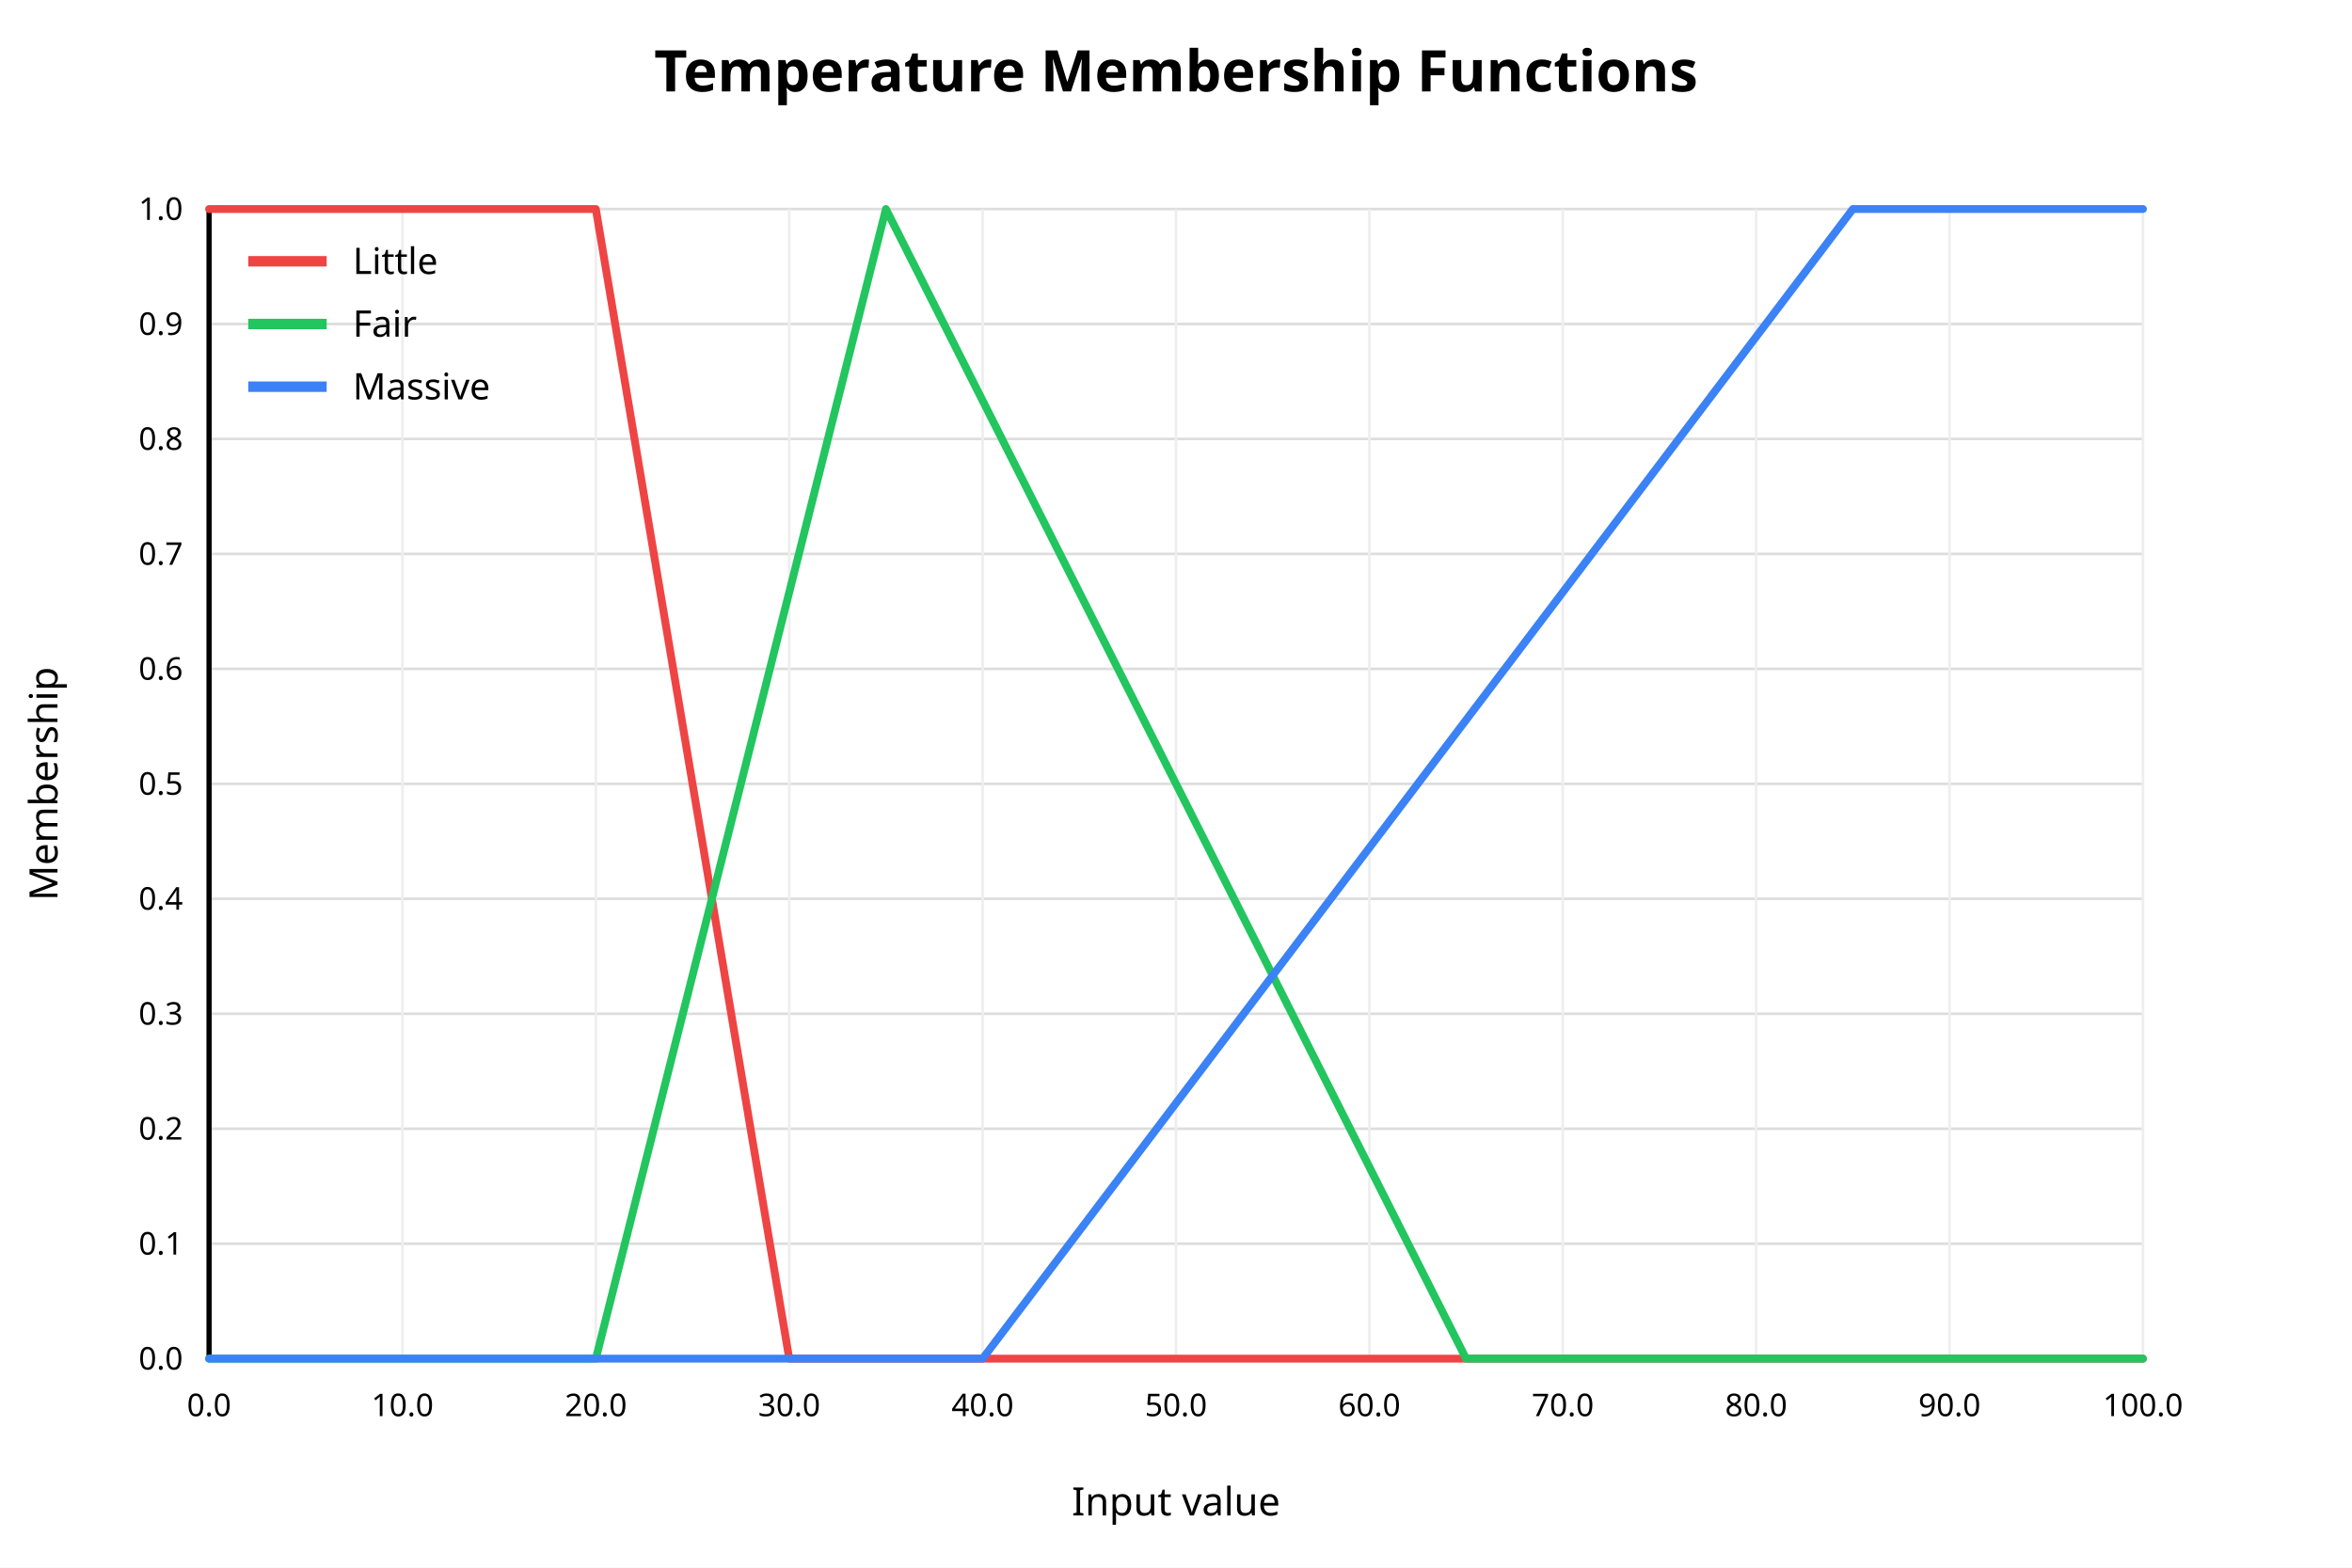
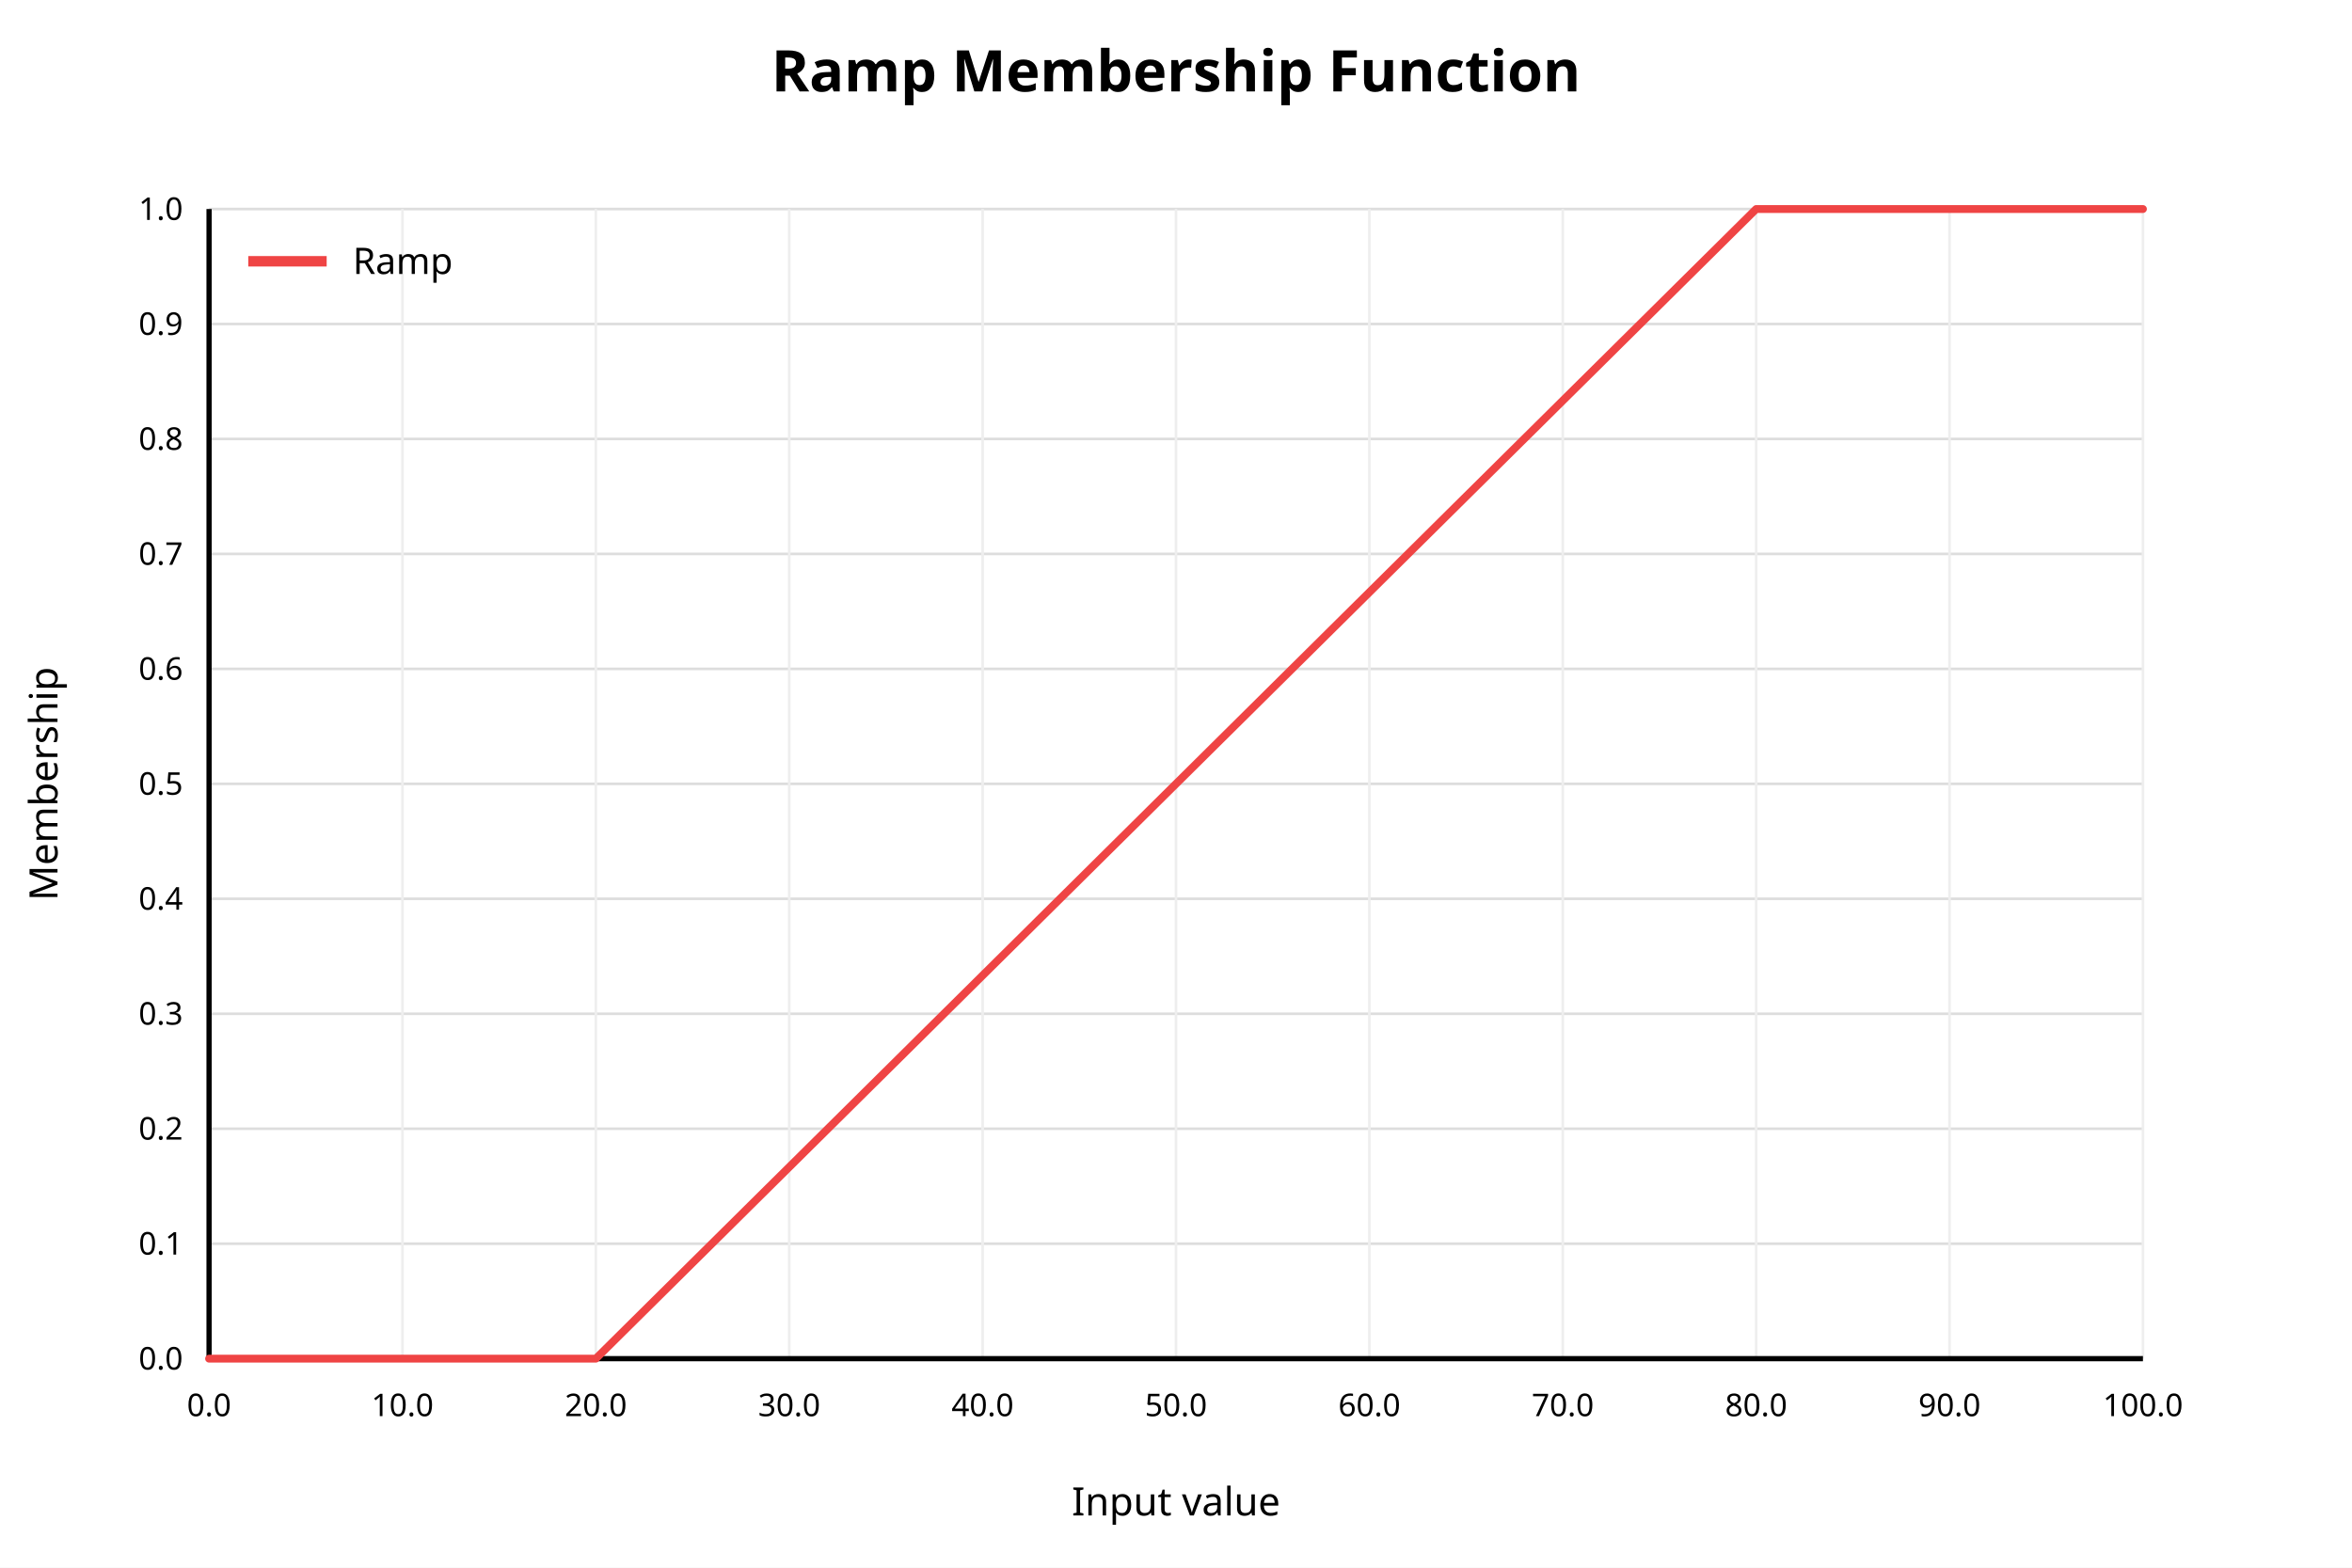
<svg xmlns="http://www.w3.org/2000/svg" width="900" height="600" viewBox="0 0 900 600">
  <rect x="0" y="0" width="900" height="600" fill="white" />
-   <text x="450" y="35" text-anchor="middle" font-family="sans-serif" font-size="22" font-weight="bold" fill="black">Temperature Membership Functions</text>
+   <text x="450" y="35" text-anchor="middle" font-family="sans-serif" font-size="22" font-weight="bold" fill="black">Ramp Membership Function</text>
  <line x1="80" y1="520.00" x2="820" y2="520.00" stroke="#dddddd" stroke-width="1" />
  <text x="70" y="520.00" text-anchor="end" dominant-baseline="middle" font-family="sans-serif" font-size="12" fill="black">0.0</text>
  <line x1="80" y1="476.00" x2="820" y2="476.00" stroke="#dddddd" stroke-width="1" />
  <text x="70" y="476.00" text-anchor="end" dominant-baseline="middle" font-family="sans-serif" font-size="12" fill="black">0.1</text>
  <line x1="80" y1="432.00" x2="820" y2="432.00" stroke="#dddddd" stroke-width="1" />
  <text x="70" y="432.00" text-anchor="end" dominant-baseline="middle" font-family="sans-serif" font-size="12" fill="black">0.2</text>
  <line x1="80" y1="388.00" x2="820" y2="388.00" stroke="#dddddd" stroke-width="1" />
  <text x="70" y="388.00" text-anchor="end" dominant-baseline="middle" font-family="sans-serif" font-size="12" fill="black">0.3</text>
  <line x1="80" y1="344.00" x2="820" y2="344.00" stroke="#dddddd" stroke-width="1" />
  <text x="70" y="344.00" text-anchor="end" dominant-baseline="middle" font-family="sans-serif" font-size="12" fill="black">0.4</text>
  <line x1="80" y1="300.00" x2="820" y2="300.00" stroke="#dddddd" stroke-width="1" />
  <text x="70" y="300.00" text-anchor="end" dominant-baseline="middle" font-family="sans-serif" font-size="12" fill="black">0.5</text>
  <line x1="80" y1="256.00" x2="820" y2="256.00" stroke="#dddddd" stroke-width="1" />
  <text x="70" y="256.00" text-anchor="end" dominant-baseline="middle" font-family="sans-serif" font-size="12" fill="black">0.6</text>
  <line x1="80" y1="212.00" x2="820" y2="212.00" stroke="#dddddd" stroke-width="1" />
  <text x="70" y="212.00" text-anchor="end" dominant-baseline="middle" font-family="sans-serif" font-size="12" fill="black">0.7</text>
  <line x1="80" y1="168.00" x2="820" y2="168.00" stroke="#dddddd" stroke-width="1" />
  <text x="70" y="168.00" text-anchor="end" dominant-baseline="middle" font-family="sans-serif" font-size="12" fill="black">0.8</text>
  <line x1="80" y1="124.00" x2="820" y2="124.00" stroke="#dddddd" stroke-width="1" />
  <text x="70" y="124.00" text-anchor="end" dominant-baseline="middle" font-family="sans-serif" font-size="12" fill="black">0.9</text>
  <line x1="80" y1="80.00" x2="820" y2="80.00" stroke="#dddddd" stroke-width="1" />
  <text x="70" y="80.00" text-anchor="end" dominant-baseline="middle" font-family="sans-serif" font-size="12" fill="black">1.0</text>
  <line x1="80.00" y1="80" x2="80.00" y2="520" stroke="#eeeeee" stroke-width="1" />
  <text x="80.00" y="542" text-anchor="middle" font-family="sans-serif" font-size="12" fill="black">0.0</text>
  <line x1="154.00" y1="80" x2="154.00" y2="520" stroke="#eeeeee" stroke-width="1" />
  <text x="154.00" y="542" text-anchor="middle" font-family="sans-serif" font-size="12" fill="black">10.0</text>
  <line x1="228.00" y1="80" x2="228.00" y2="520" stroke="#eeeeee" stroke-width="1" />
  <text x="228.00" y="542" text-anchor="middle" font-family="sans-serif" font-size="12" fill="black">20.0</text>
  <line x1="302.00" y1="80" x2="302.00" y2="520" stroke="#eeeeee" stroke-width="1" />
  <text x="302.00" y="542" text-anchor="middle" font-family="sans-serif" font-size="12" fill="black">30.0</text>
  <line x1="376.00" y1="80" x2="376.00" y2="520" stroke="#eeeeee" stroke-width="1" />
  <text x="376.00" y="542" text-anchor="middle" font-family="sans-serif" font-size="12" fill="black">40.0</text>
  <line x1="450.00" y1="80" x2="450.00" y2="520" stroke="#eeeeee" stroke-width="1" />
  <text x="450.00" y="542" text-anchor="middle" font-family="sans-serif" font-size="12" fill="black">50.0</text>
  <line x1="524.00" y1="80" x2="524.00" y2="520" stroke="#eeeeee" stroke-width="1" />
  <text x="524.00" y="542" text-anchor="middle" font-family="sans-serif" font-size="12" fill="black">60.0</text>
  <line x1="598.00" y1="80" x2="598.00" y2="520" stroke="#eeeeee" stroke-width="1" />
  <text x="598.00" y="542" text-anchor="middle" font-family="sans-serif" font-size="12" fill="black">70.0</text>
  <line x1="672.00" y1="80" x2="672.00" y2="520" stroke="#eeeeee" stroke-width="1" />
  <text x="672.00" y="542" text-anchor="middle" font-family="sans-serif" font-size="12" fill="black">80.0</text>
  <line x1="746.00" y1="80" x2="746.00" y2="520" stroke="#eeeeee" stroke-width="1" />
  <text x="746.00" y="542" text-anchor="middle" font-family="sans-serif" font-size="12" fill="black">90.0</text>
  <line x1="820.00" y1="80" x2="820.00" y2="520" stroke="#eeeeee" stroke-width="1" />
  <text x="820.00" y="542" text-anchor="middle" font-family="sans-serif" font-size="12" fill="black">100.0</text>
  <line x1="80" y1="520" x2="820" y2="520" stroke="black" stroke-width="2" />
  <line x1="80" y1="80" x2="80" y2="520" stroke="black" stroke-width="2" />
  <text x="450" y="580" text-anchor="middle" font-family="sans-serif" font-size="15" fill="black">Input value</text>
  <text x="22" y="300" text-anchor="middle" font-family="sans-serif" font-size="15" fill="black" transform="rotate(-90 22 300)">Membership</text>
-   <polyline fill="none" stroke="#ef4444" stroke-width="3" stroke-linejoin="round" stroke-linecap="round" points="80.00,80.00 87.40,80.00 94.80,80.00 102.20,80.00 109.60,80.00 117.00,80.00 124.40,80.00 131.80,80.00 139.20,80.00 146.60,80.00 154.00,80.00 161.40,80.00 168.80,80.00 176.20,80.00 183.60,80.00 191.00,80.00 198.40,80.00 205.80,80.00 213.20,80.00 220.60,80.00 228.00,80.00 235.40,124.00 242.80,168.00 250.20,212.00 257.60,256.00 265.00,300.00 272.40,344.00 279.80,388.00 287.20,432.00 294.60,476.00 302.00,520.00 309.40,520.00 316.80,520.00 324.20,520.00 331.60,520.00 339.00,520.00 346.40,520.00 353.80,520.00 361.20,520.00 368.60,520.00 376.00,520.00 383.40,520.00 390.80,520.00 398.20,520.00 405.60,520.00 413.00,520.00 420.40,520.00 427.80,520.00 435.20,520.00 442.60,520.00 450.00,520.00 457.40,520.00 464.80,520.00 472.20,520.00 479.60,520.00 487.00,520.00 494.40,520.00 501.80,520.00 509.20,520.00 516.60,520.00 524.00,520.00 531.40,520.00 538.80,520.00 546.20,520.00 553.60,520.00 561.00,520.00 568.40,520.00 575.80,520.00 583.20,520.00 590.60,520.00 598.00,520.00 605.40,520.00 612.80,520.00 620.20,520.00 627.60,520.00 635.00,520.00 642.40,520.00 649.80,520.00 657.20,520.00 664.60,520.00 672.00,520.00 679.40,520.00 686.80,520.00 694.20,520.00 701.60,520.00 709.00,520.00 716.40,520.00 723.80,520.00 731.20,520.00 738.60,520.00 746.00,520.00 753.40,520.00 760.80,520.00 768.20,520.00 775.60,520.00 783.00,520.00 790.40,520.00 797.80,520.00 805.20,520.00 812.60,520.00 820.00,520.00" />
+   <polyline fill="none" stroke="#ef4444" stroke-width="3" stroke-linejoin="round" stroke-linecap="round" points="80.00,520.00 87.40,520.00 94.80,520.00 102.20,520.00 109.60,520.00 117.00,520.00 124.40,520.00 131.80,520.00 139.20,520.00 146.60,520.00 154.00,520.00 161.40,520.00 168.80,520.00 176.20,520.00 183.60,520.00 191.00,520.00 198.40,520.00 205.80,520.00 213.20,520.00 220.60,520.00 228.00,520.00 235.40,512.67 242.80,505.33 250.20,498.00 257.60,490.67 265.00,483.33 272.40,476.00 279.80,468.67 287.20,461.33 294.60,454.00 302.00,446.67 309.40,439.33 316.80,432.00 324.20,424.67 331.60,417.33 339.00,410.00 346.40,402.67 353.80,395.33 361.20,388.00 368.60,380.67 376.00,373.33 383.40,366.00 390.80,358.67 398.20,351.33 405.60,344.00 413.00,336.67 420.40,329.33 427.80,322.00 435.20,314.67 442.60,307.33 450.00,300.00 457.40,292.67 464.80,285.33 472.20,278.00 479.60,270.67 487.00,263.33 494.40,256.00 501.80,248.67 509.20,241.33 516.60,234.00 524.00,226.67 531.40,219.33 538.80,212.00 546.20,204.67 553.60,197.33 561.00,190.00 568.40,182.67 575.80,175.33 583.20,168.00 590.60,160.67 598.00,153.33 605.40,146.00 612.80,138.67 620.20,131.33 627.60,124.00 635.00,116.67 642.40,109.33 649.80,102.00 657.20,94.67 664.60,87.33 672.00,80.00 679.40,80.00 686.80,80.00 694.20,80.00 701.60,80.00 709.00,80.00 716.40,80.00 723.80,80.00 731.20,80.00 738.60,80.00 746.00,80.00 753.40,80.00 760.80,80.00 768.20,80.00 775.60,80.00 783.00,80.00 790.40,80.00 797.80,80.00 805.20,80.00 812.60,80.00 820.00,80.00" />
  <line x1="95" y1="100" x2="125" y2="100" stroke="#ef4444" stroke-width="4" />
-   <text x="135" y="100" dominant-baseline="middle" font-family="sans-serif" font-size="14" fill="black">Little</text>
-   <polyline fill="none" stroke="#22c55e" stroke-width="3" stroke-linejoin="round" stroke-linecap="round" points="80.00,520.00 87.40,520.00 94.80,520.00 102.20,520.00 109.60,520.00 117.00,520.00 124.40,520.00 131.80,520.00 139.20,520.00 146.60,520.00 154.00,520.00 161.40,520.00 168.80,520.00 176.20,520.00 183.60,520.00 191.00,520.00 198.40,520.00 205.80,520.00 213.20,520.00 220.60,520.00 228.00,520.00 235.40,490.67 242.80,461.33 250.20,432.00 257.60,402.67 265.00,373.33 272.40,344.00 279.80,314.67 287.20,285.33 294.60,256.00 302.00,226.67 309.40,197.33 316.80,168.00 324.20,138.67 331.60,109.33 339.00,80.00 346.40,94.67 353.80,109.33 361.20,124.00 368.60,138.67 376.00,153.33 383.40,168.00 390.80,182.67 398.20,197.33 405.60,212.00 413.00,226.67 420.40,241.33 427.80,256.00 435.20,270.67 442.60,285.33 450.00,300.00 457.40,314.67 464.80,329.33 472.20,344.00 479.60,358.67 487.00,373.33 494.40,388.00 501.80,402.67 509.20,417.33 516.60,432.00 524.00,446.67 531.40,461.33 538.80,476.00 546.20,490.67 553.60,505.33 561.00,520.00 568.40,520.00 575.80,520.00 583.20,520.00 590.60,520.00 598.00,520.00 605.40,520.00 612.80,520.00 620.20,520.00 627.60,520.00 635.00,520.00 642.40,520.00 649.80,520.00 657.20,520.00 664.60,520.00 672.00,520.00 679.40,520.00 686.80,520.00 694.20,520.00 701.60,520.00 709.00,520.00 716.40,520.00 723.80,520.00 731.20,520.00 738.60,520.00 746.00,520.00 753.40,520.00 760.80,520.00 768.20,520.00 775.60,520.00 783.00,520.00 790.40,520.00 797.80,520.00 805.20,520.00 812.60,520.00 820.00,520.00" />
-   <line x1="95" y1="124" x2="125" y2="124" stroke="#22c55e" stroke-width="4" />
-   <text x="135" y="124" dominant-baseline="middle" font-family="sans-serif" font-size="14" fill="black">Fair</text>
-   <polyline fill="none" stroke="#3b82f6" stroke-width="3" stroke-linejoin="round" stroke-linecap="round" points="80.00,520.00 87.40,520.00 94.80,520.00 102.20,520.00 109.60,520.00 117.00,520.00 124.40,520.00 131.80,520.00 139.20,520.00 146.60,520.00 154.00,520.00 161.40,520.00 168.80,520.00 176.20,520.00 183.60,520.00 191.00,520.00 198.40,520.00 205.80,520.00 213.20,520.00 220.60,520.00 228.00,520.00 235.40,520.00 242.80,520.00 250.20,520.00 257.60,520.00 265.00,520.00 272.40,520.00 279.80,520.00 287.20,520.00 294.60,520.00 302.00,520.00 309.40,520.00 316.80,520.00 324.20,520.00 331.60,520.00 339.00,520.00 346.40,520.00 353.80,520.00 361.20,520.00 368.60,520.00 376.00,520.00 383.40,510.22 390.80,500.44 398.20,490.67 405.60,480.89 413.00,471.11 420.40,461.33 427.80,451.56 435.20,441.78 442.60,432.00 450.00,422.22 457.40,412.44 464.80,402.67 472.20,392.89 479.60,383.11 487.00,373.33 494.40,363.56 501.80,353.78 509.20,344.00 516.60,334.22 524.00,324.44 531.40,314.67 538.80,304.89 546.20,295.11 553.60,285.33 561.00,275.56 568.40,265.78 575.80,256.00 583.20,246.22 590.60,236.44 598.00,226.67 605.40,216.89 612.80,207.11 620.20,197.33 627.60,187.56 635.00,177.78 642.40,168.00 649.80,158.22 657.20,148.44 664.60,138.67 672.00,128.89 679.40,119.11 686.80,109.33 694.20,99.56 701.60,89.78 709.00,80.00 716.40,80.00 723.80,80.00 731.20,80.00 738.60,80.00 746.00,80.00 753.40,80.00 760.80,80.00 768.20,80.00 775.60,80.00 783.00,80.00 790.40,80.00 797.80,80.00 805.20,80.00 812.60,80.00 820.00,80.00" />
-   <line x1="95" y1="148" x2="125" y2="148" stroke="#3b82f6" stroke-width="4" />
-   <text x="135" y="148" dominant-baseline="middle" font-family="sans-serif" font-size="14" fill="black">Massive</text>
+   <text x="135" y="100" dominant-baseline="middle" font-family="sans-serif" font-size="14" fill="black">Ramp</text>
</svg>
